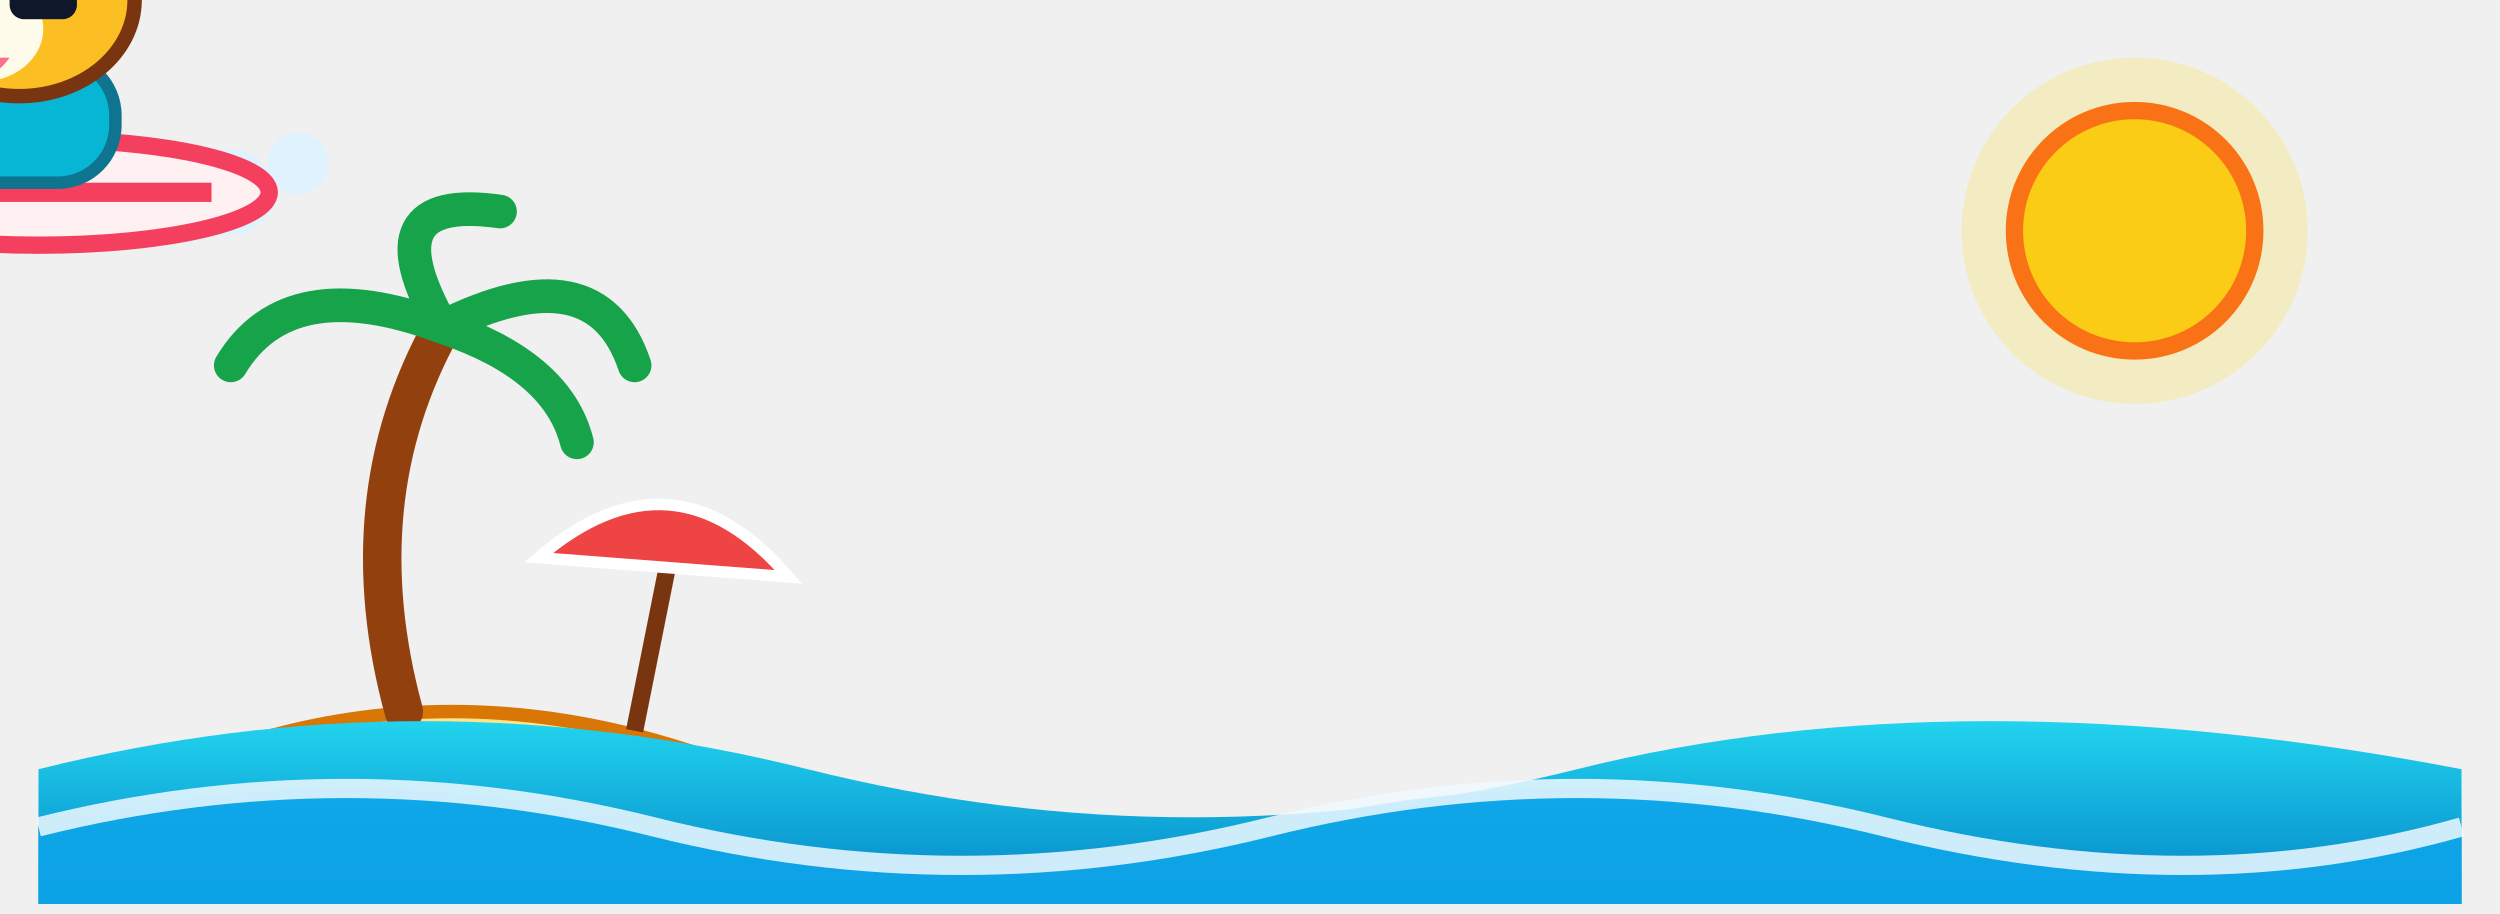
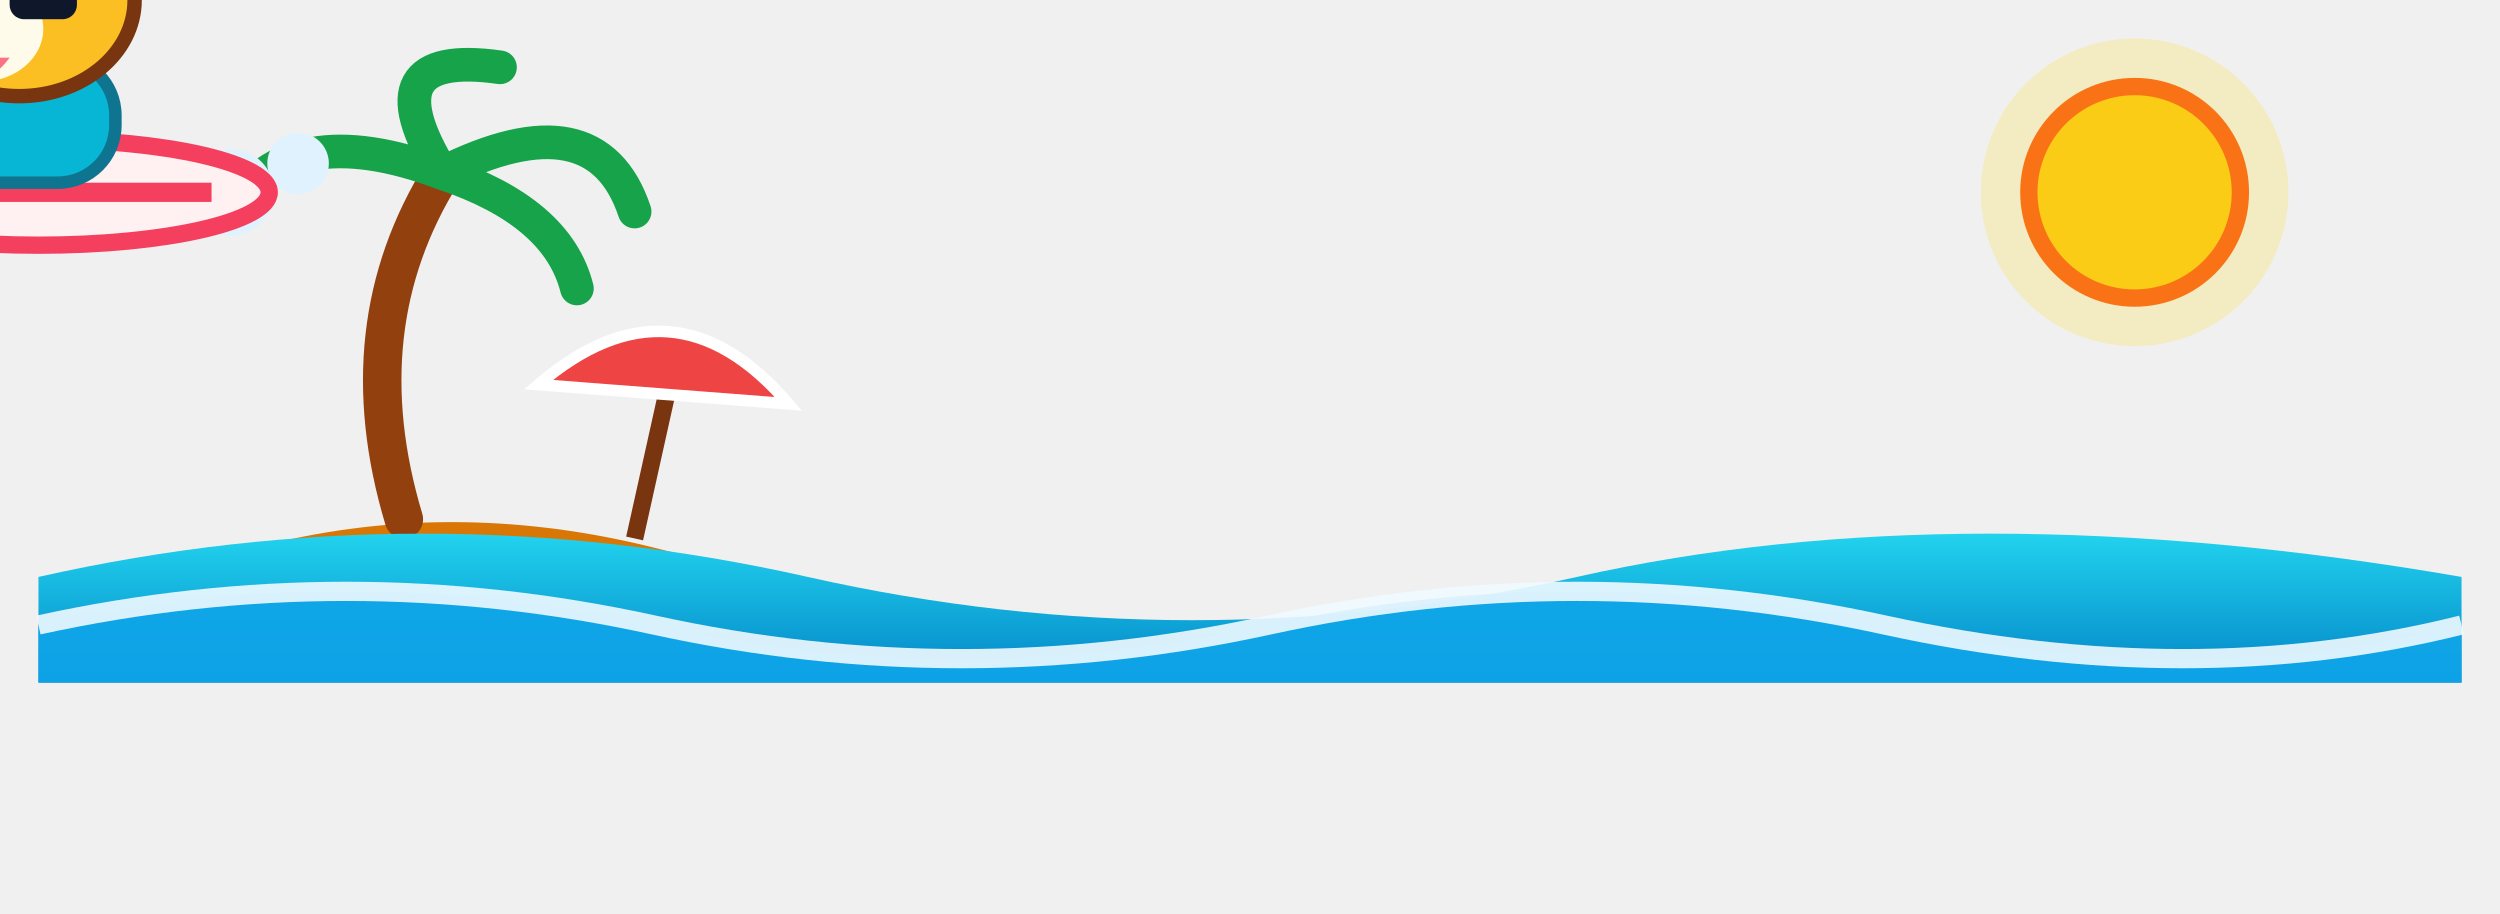
<svg xmlns="http://www.w3.org/2000/svg" viewBox="0 0 260 95">
  <defs>
    <linearGradient id="scaWave" x1="0" y1="0" x2="0" y2="1">
      <stop offset="0%" stop-color="#22d3ee" />
      <stop offset="100%" stop-color="#0284c7" />
    </linearGradient>
+     <clipPath id="scaClip">
+       <rect x="0" y="0" width="260" height="71" />
+     </clipPath>
    <style>
-       /* Bãi biển nhiệt đới nắng vàng: Corgi đeo kính râm lướt ván cưỡi sóng xanh qua đảo dừa! */
+       /* Tropical Surf Stage: Waves sit flush on top of chat bubble at y=70! */
      .sca-surfer { animation: scaSurfRide 3.0s ease-in-out infinite; }
-       .sca-sun { transform-origin: 222px 24px; animation: scaSunSpin 8s linear infinite; }
+       .sca-sun { transform-origin: 222px 20px; animation: scaSunSpin 8s linear infinite; }
      .sca-spray { animation: scaSprayPop 0.45s ease-in-out infinite alternate; }

      @keyframes scaSurfRide {
-         0%   { transform: translate(236px, 56px) rotate(-6deg); }
-         25%  { transform: translate(172px, 38px) rotate(8deg); }
-         50%  { transform: translate(112px, 54px) rotate(-8deg); }
-         75%  { transform: translate(52px, 36px) rotate(6deg); }
-         100% { transform: translate(-44px, 52px) rotate(-4deg); }
+         0%   { transform: translate(236px, 36px) rotate(-6deg); }
+         25%  { transform: translate(172px, 20px) rotate(8deg); }
+         50%  { transform: translate(112px, 34px) rotate(-8deg); }
+         75%  { transform: translate(52px, 18px) rotate(6deg); }
+         100% { transform: translate(-44px, 32px) rotate(-4deg); }
      }
      @keyframes scaSunSpin {
        0% { transform: rotate(0deg); }
        100% { transform: rotate(360deg); }
      }
      @keyframes scaSprayPop {
        0% { transform: scale(0.9); opacity: 0.75; }
        100% { transform: scale(1.15); opacity: 1; }
      }
    </style>
  </defs>
-   <g class="sca-sun">
-     <circle cx="222" cy="24" r="18" fill="#fde047" opacity="0.28" />
-     <circle cx="222" cy="24" r="12.5" fill="#facc15" stroke="#f97316" stroke-width="1.8" />
+   <g clip-path="url(#scaClip)">
+     <g class="sca-sun">
+       <circle cx="222" cy="20" r="16" fill="#fde047" opacity="0.28" />
+       <circle cx="222" cy="20" r="11" fill="#facc15" stroke="#f97316" stroke-width="1.8" />
+     </g>
+     <path d="M10 64 Q46 46 86 64 Z" fill="#fde68a" stroke="#d97706" stroke-width="1.4" />
+     <path d="M42 54 Q36 34 46 18" fill="none" stroke="#92400e" stroke-width="4" stroke-linecap="round" />
+     <path d="M46 18 Q30 12 24 22 M46 18 Q38 5 52 7 M46 18 Q62 10 66 22 M46 18 Q58 22 60 30" fill="none" stroke="#16a34a" stroke-width="3.5" stroke-linecap="round" />
+     <line x1="66" y1="56" x2="70" y2="38" stroke="#78350f" stroke-width="1.8" />
+     <path d="M56 40 Q70 28 82 42 Z" fill="#ef4444" stroke="#ffffff" stroke-width="1.2" />
+     <path d="M4 60 Q44 51 84 60 T164 60 T256 60 L256 71 L4 71 Z" fill="url(#scaWave)" />
+     <g class="sca-surfer">
+       <g class="sca-spray" fill="#e0f2fe">
+         <circle cx="24" cy="20" r="4.5" />
+         <circle cx="31" cy="17" r="3.2" />
+       </g>
+       <ellipse cx="4" cy="20" rx="24" ry="5.5" fill="#fff1f2" stroke="#f43f5e" stroke-width="1.8" />
+       <line x1="-14" y1="20" x2="22" y2="20" stroke="#f43f5e" stroke-width="2" />
+       <rect x="-6" y="6" width="18" height="13" rx="6" fill="#06b6d4" stroke="#0e7490" stroke-width="1.3" />
+       <polygon points="-6,-4 -10,-15 -1,-8" fill="#fbbf24" stroke="#78350f" stroke-width="1.3" />
+       <polygon points="10,-4 15,-15 6,-8" fill="#fbbf24" stroke="#78350f" stroke-width="1.3" />
+       <ellipse cx="2" cy="0" rx="12" ry="10" fill="#fbbf24" stroke="#78350f" stroke-width="1.5" />
+       <ellipse cx="-2" cy="3" rx="6.5" ry="5.5" fill="#fffbeb" />
+       <rect x="-9" y="-3" width="8" height="5" rx="1.5" fill="#0f172a" />
+       <rect x="1" y="-3" width="7" height="5" rx="1.5" fill="#0f172a" />
+       <line x1="-1" y1="-1" x2="1" y2="-1" stroke="#0f172a" stroke-width="1.5" />
+       <circle cx="-6" cy="3" r="1.6" fill="#1e293b" />
+       <path d="M-4 6 Q-2 10 1 6 Z" fill="#fb7185" />
+     </g>
+     <path d="M4 65 Q36 58 68 65 T132 65 T196 65 T256 65 L256 71 L4 71 Z" fill="#0ea5e9" opacity="0.9" />
+     <path d="M4 65 Q36 58 68 65 T132 65 T196 65 T256 65" fill="none" stroke="#f0f9ff" stroke-width="2" opacity="0.9" />
  </g>
-   <path d="M10 84 Q46 64 86 84 Z" fill="#fde68a" stroke="#d97706" stroke-width="1.4" />
-   <path d="M42 74 Q36 52 46 34" fill="none" stroke="#92400e" stroke-width="4" stroke-linecap="round" />
-   <path d="M46 34 Q30 28 24 38 M46 34 Q38 20 52 22 M46 34 Q62 26 66 38 M46 34 Q58 38 60 46" fill="none" stroke="#16a34a" stroke-width="3.5" stroke-linecap="round" />
-   <line x1="66" y1="76" x2="70" y2="56" stroke="#78350f" stroke-width="1.8" />
-   <path d="M56 58 Q70 46 82 60 Z" fill="#ef4444" stroke="#ffffff" stroke-width="1.2" />
-   <path d="M4 80 Q44 70 84 80 T164 80 T256 80 L256 94 L4 94 Z" fill="url(#scaWave)" />
-   <g class="sca-surfer">
-     <g class="sca-spray" fill="#e0f2fe">
-       <circle cx="24" cy="20" r="4.5" />
-       <circle cx="31" cy="17" r="3.2" />
-     </g>
-     <ellipse cx="4" cy="20" rx="24" ry="5.5" fill="#fff1f2" stroke="#f43f5e" stroke-width="1.8" />
-     <line x1="-14" y1="20" x2="22" y2="20" stroke="#f43f5e" stroke-width="2" />
-     <rect x="-6" y="6" width="18" height="13" rx="6" fill="#06b6d4" stroke="#0e7490" stroke-width="1.3" />
-     <polygon points="-6,-4 -10,-16 -1,-8" fill="#fbbf24" stroke="#78350f" stroke-width="1.3" />
-     <polygon points="10,-4 15,-16 6,-8" fill="#fbbf24" stroke="#78350f" stroke-width="1.3" />
-     <ellipse cx="2" cy="0" rx="12" ry="10" fill="#fbbf24" stroke="#78350f" stroke-width="1.5" />
-     <ellipse cx="-2" cy="3" rx="6.5" ry="5.5" fill="#fffbeb" />
-     <rect x="-9" y="-3" width="8" height="5" rx="1.5" fill="#0f172a" />
-     <rect x="1" y="-3" width="7" height="5" rx="1.5" fill="#0f172a" />
-     <line x1="-1" y1="-1" x2="1" y2="-1" stroke="#0f172a" stroke-width="1.5" />
-     <circle cx="-6" cy="3" r="1.6" fill="#1e293b" />
-     <path d="M-4 6 Q-2 10 1 6 Z" fill="#fb7185" />
-   </g>
-   <path d="M4 86 Q36 78 68 86 T132 86 T196 86 T256 86 L256 94 L4 94 Z" fill="#0ea5e9" opacity="0.88" />
-   <path d="M4 86 Q36 78 68 86 T132 86 T196 86 T256 86" fill="none" stroke="#f0f9ff" stroke-width="2" opacity="0.85" />
</svg>
